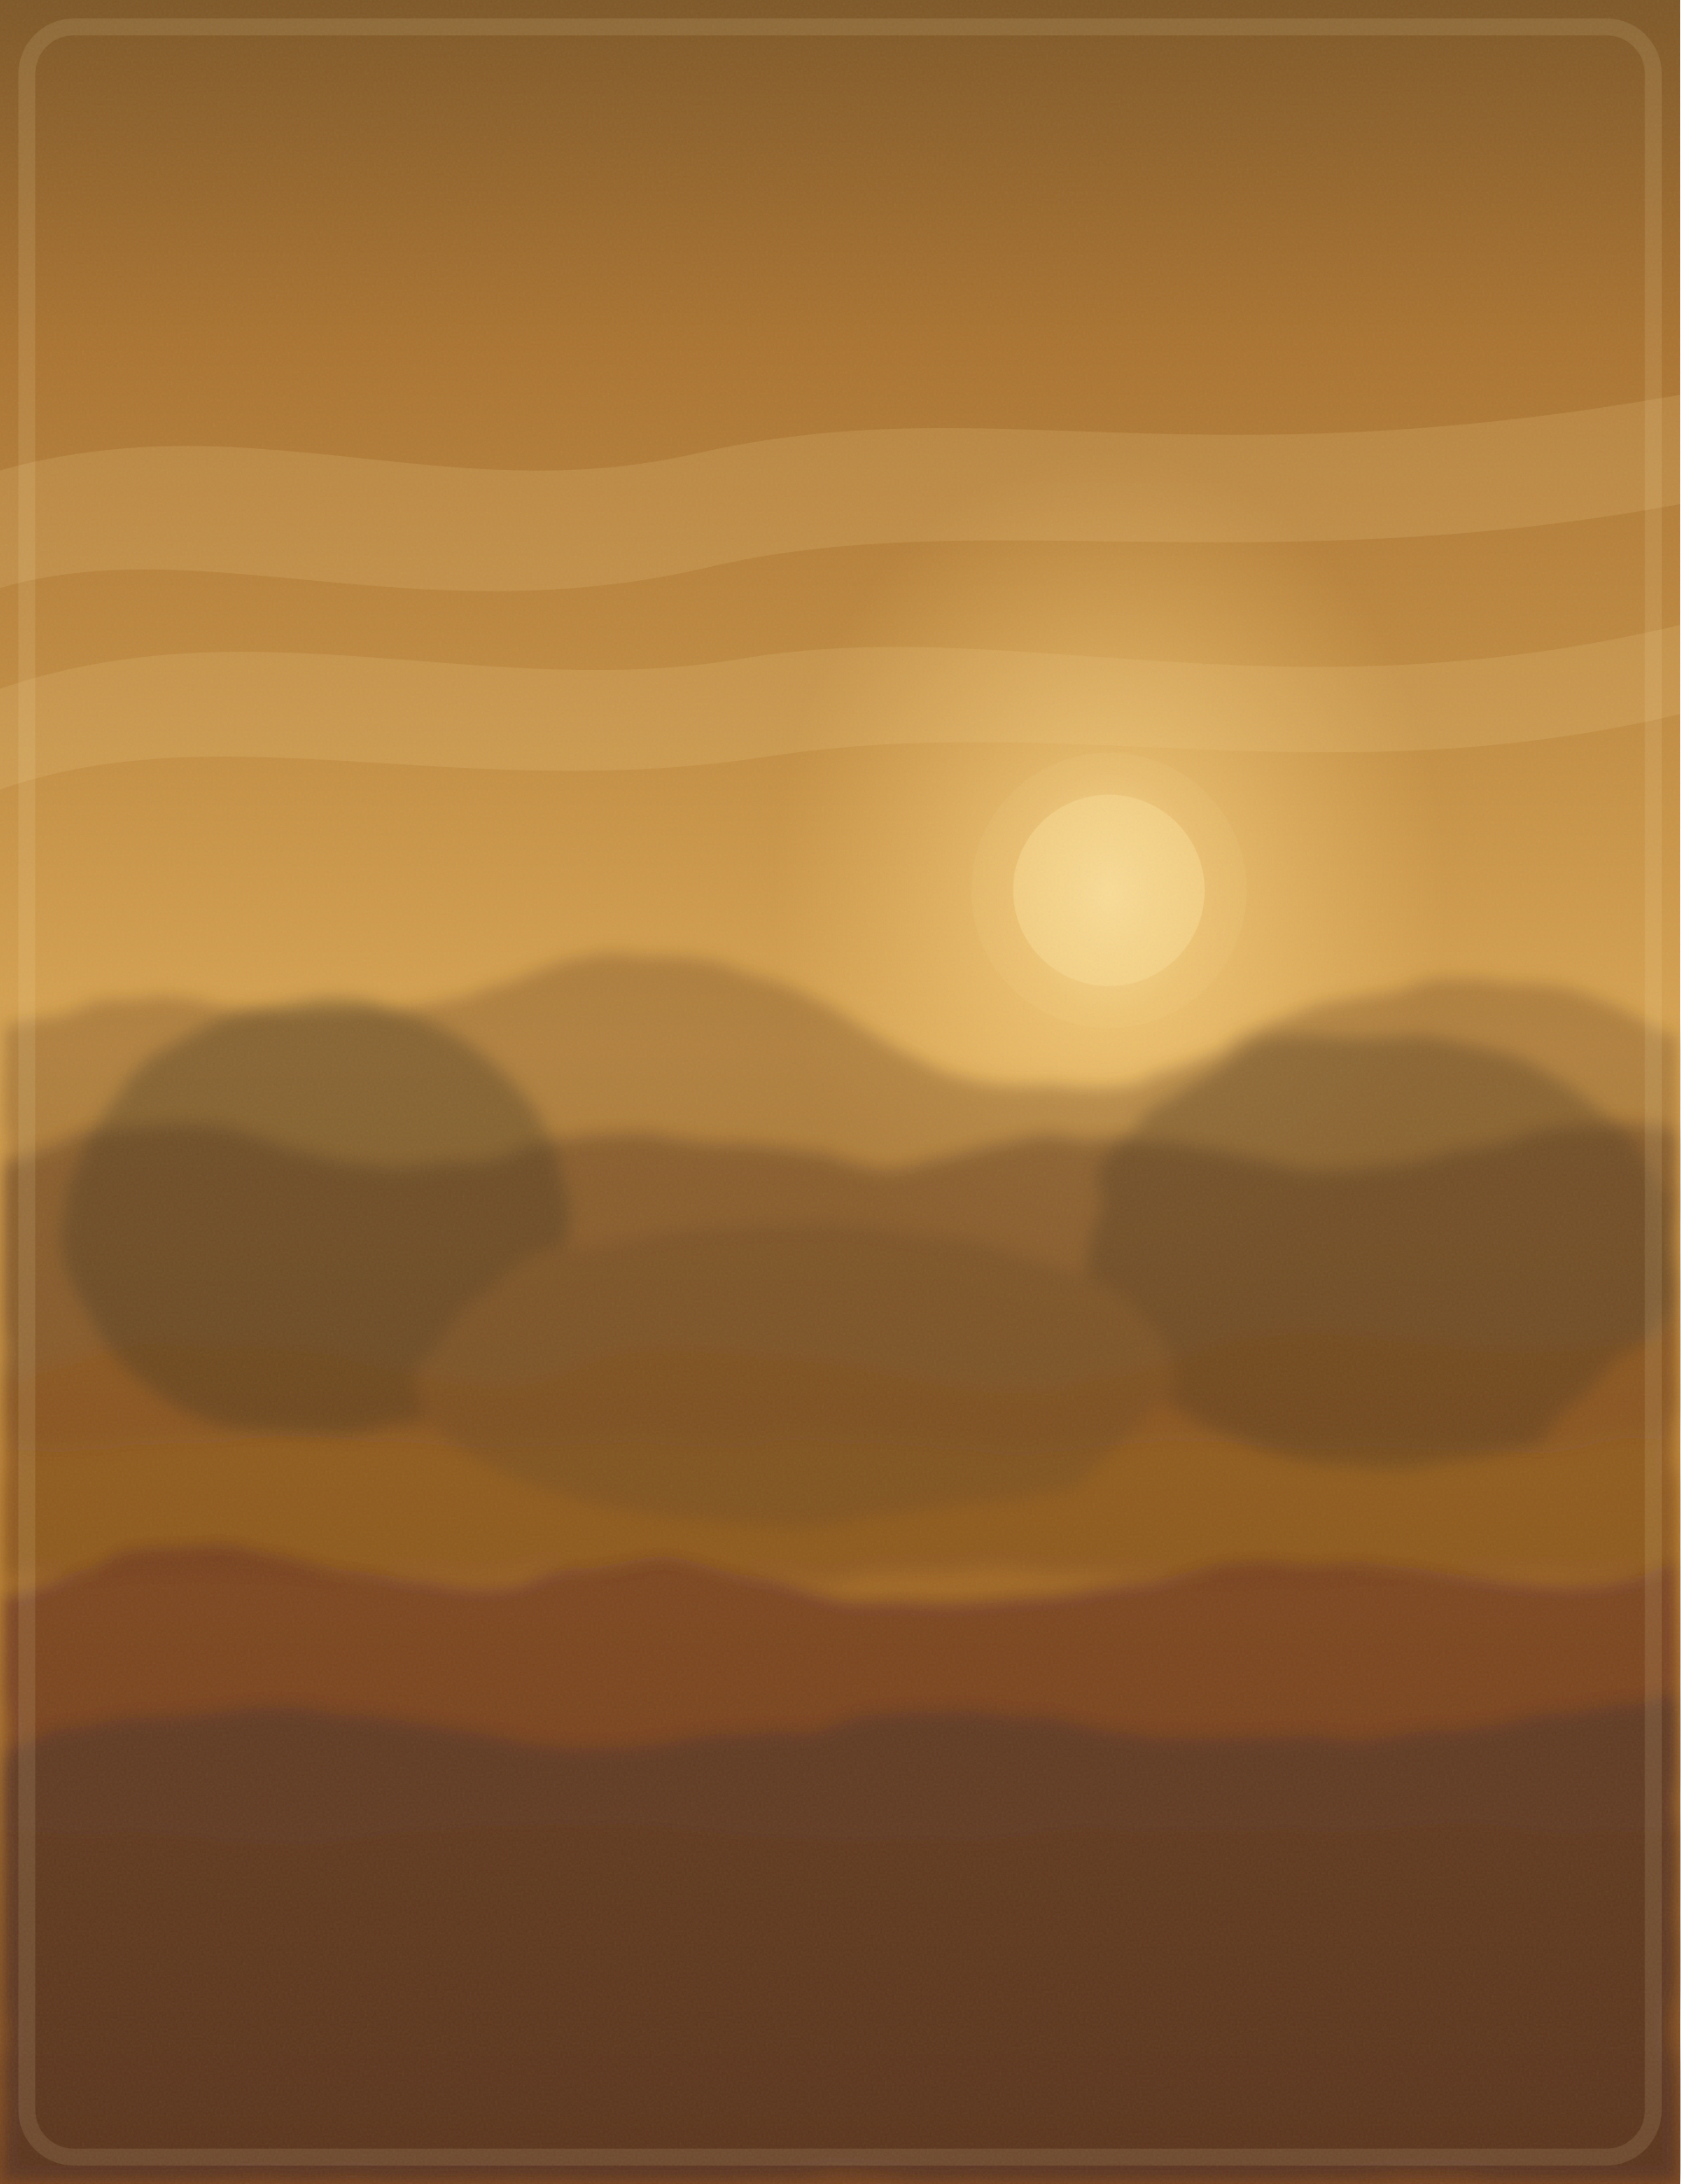
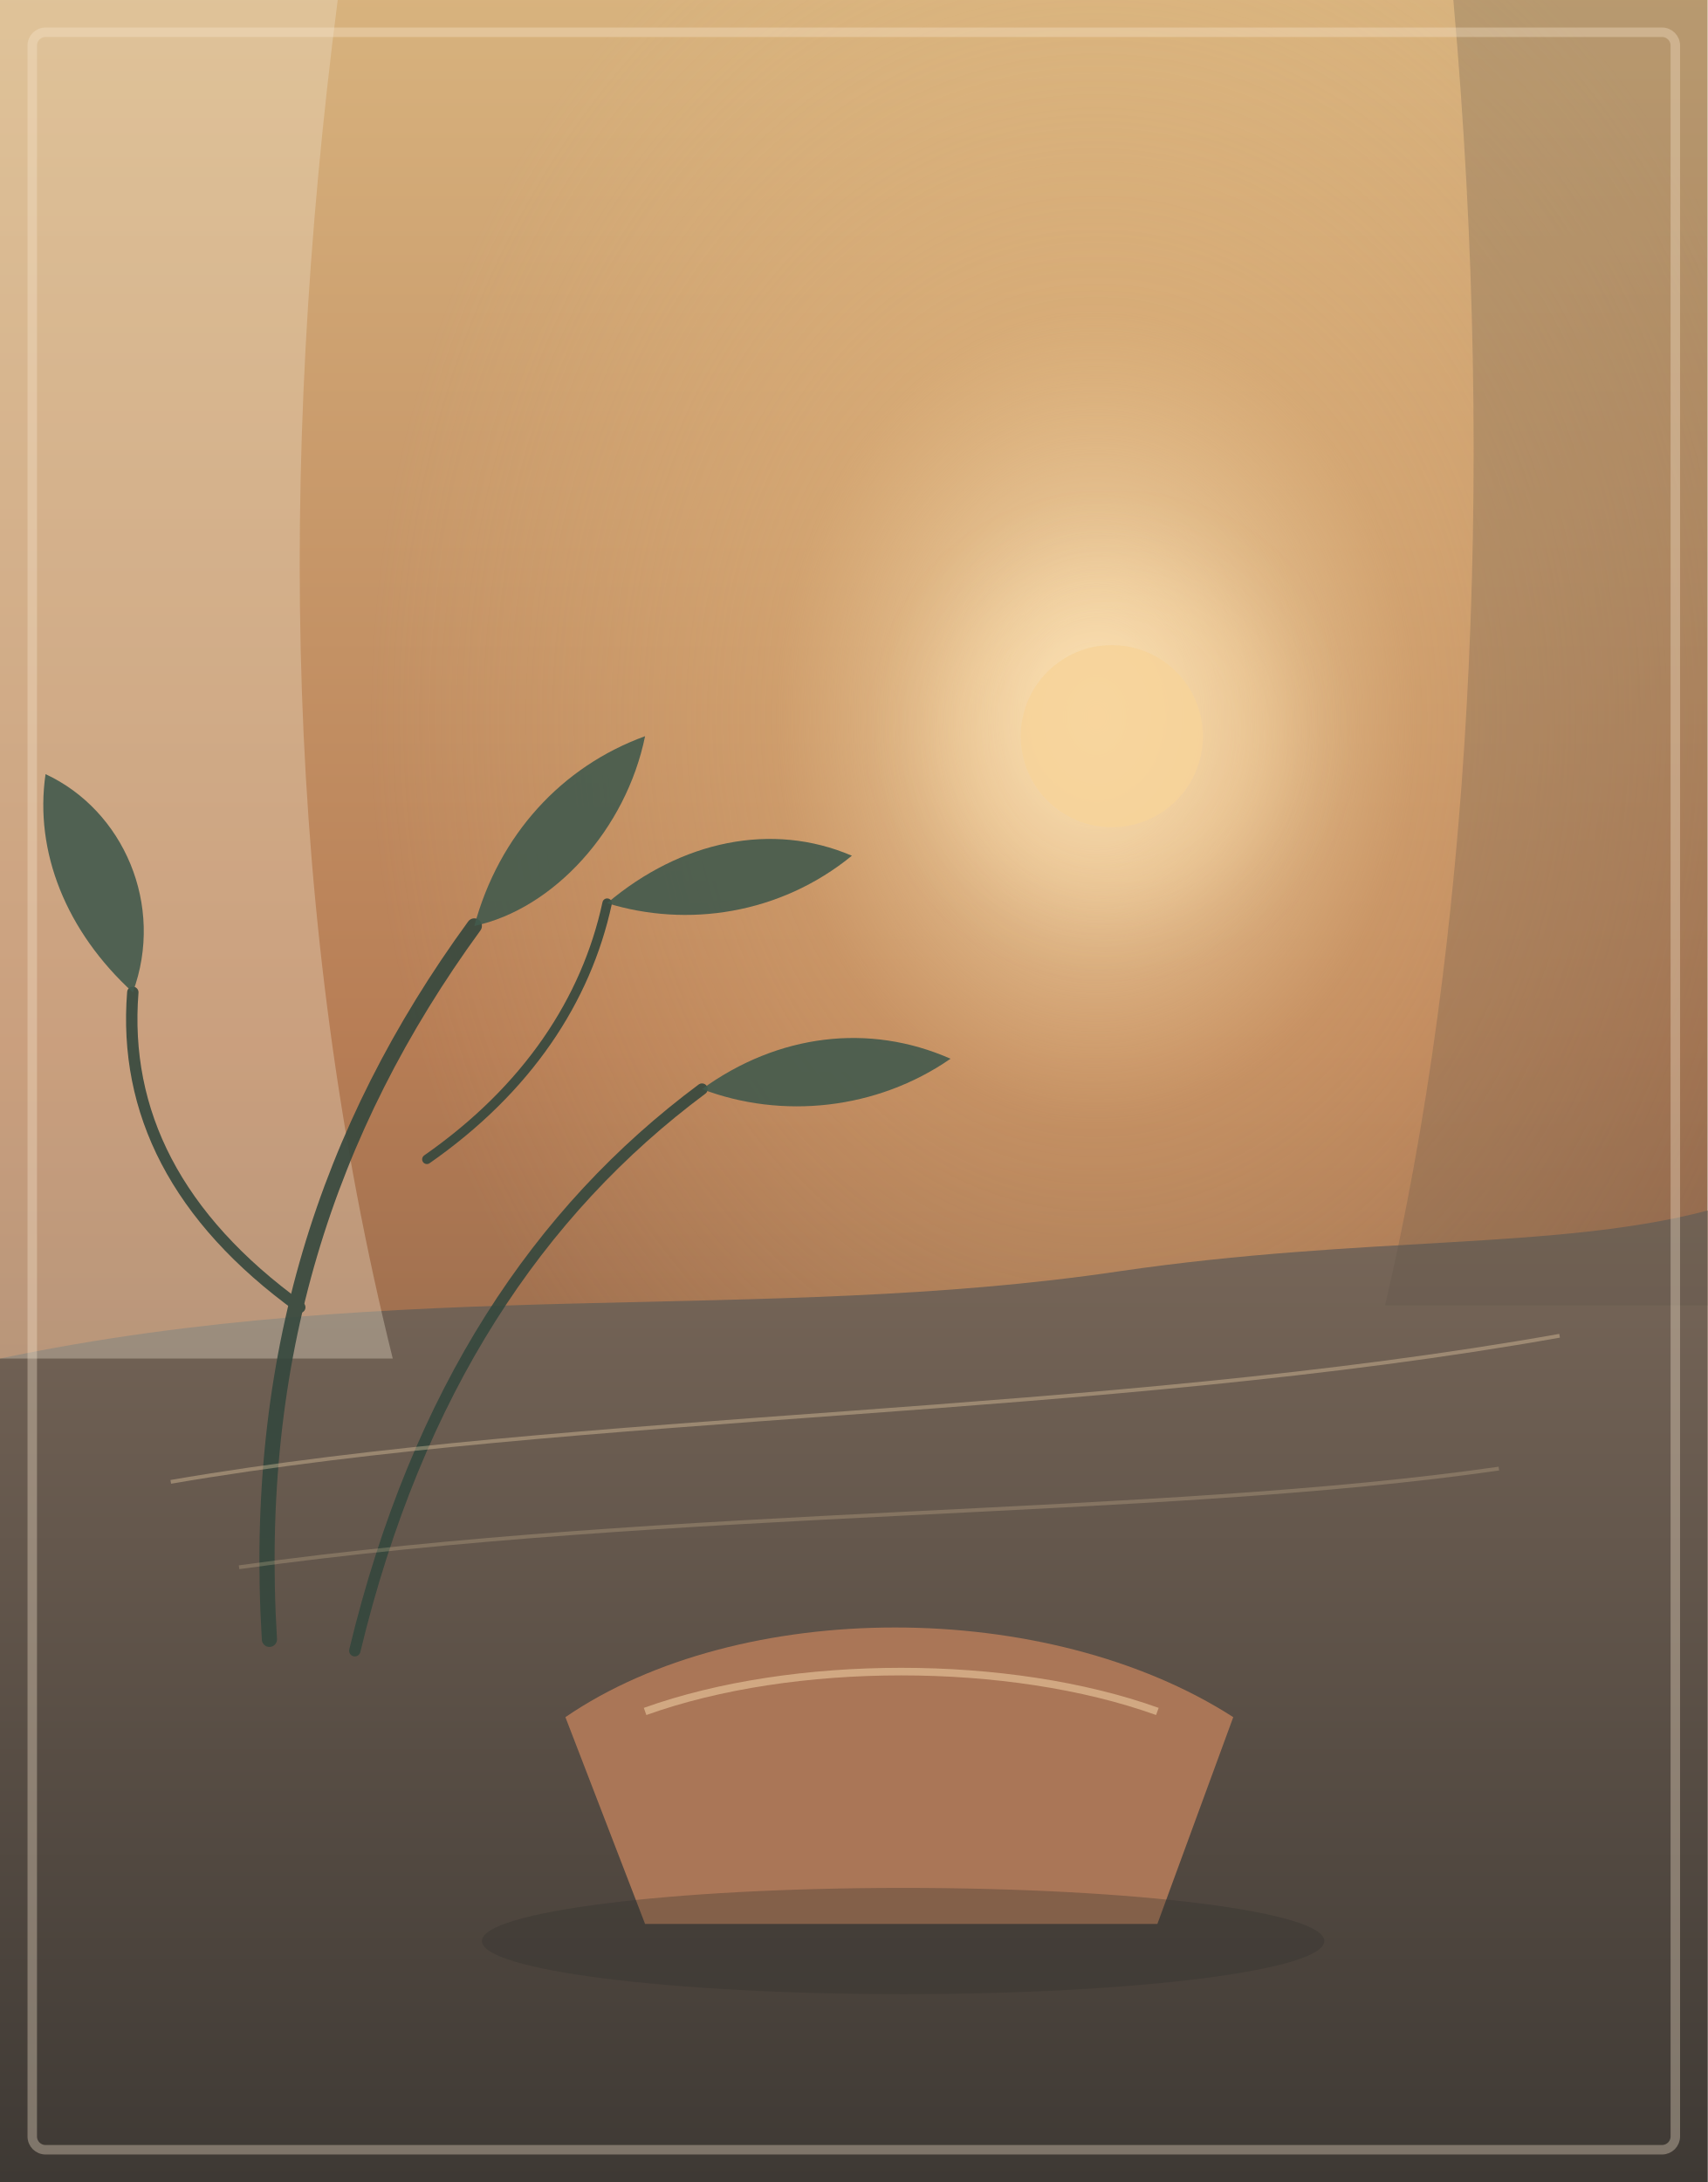
- <svg xmlns="http://www.w3.org/2000/svg" viewBox="0 0 1000 1300" role="img" aria-labelledby="title desc">
+ <svg xmlns="http://www.w3.org/2000/svg" viewBox="0 0 900 1150" role="img" aria-labelledby="title desc">
  <defs>
    <linearGradient id="sky" x1="0" y1="0" x2="0" y2="1">
-       <stop offset="0" stop-color="#7d5626" />
-       <stop offset=".16" stop-color="#aa7330" />
-       <stop offset=".48" stop-color="#d7a351" />
-       <stop offset=".72" stop-color="#bd8232" />
-       <stop offset="1" stop-color="#7b461e" />
+       <stop offset="0" stop-color="#d8b37e" />
+       <stop offset=".48" stop-color="#b77d55" />
+       <stop offset="1" stop-color="#59493e" />
    </linearGradient>
-     <radialGradient id="sun" cx="66%" cy="41%" r="20%">
-       <stop offset="0" stop-color="#ffe8a8" stop-opacity=".93" />
-       <stop offset=".28" stop-color="#ffd986" stop-opacity=".56" />
-       <stop offset="1" stop-color="#f5c66d" stop-opacity="0" />
+     <radialGradient id="sun" cx="64%" cy="33%" r="42%">
+       <stop offset="0" stop-color="#ffecc6" stop-opacity=".96" />
+       <stop offset=".44" stop-color="#edc285" stop-opacity=".3" />
+       <stop offset="1" stop-color="#edc285" stop-opacity="0" />
    </radialGradient>
-     <filter id="wash" x="-20%" y="-20%" width="140%" height="140%">
-       <feTurbulence type="fractalNoise" baseFrequency=".009 .017" numOctaves="4" seed="19" result="noise" />
-       <feDisplacementMap in="SourceGraphic" in2="noise" scale="20" />
-       <feGaussianBlur stdDeviation="5" />
-     </filter>
-     <filter id="grain" x="-10%" y="-10%" width="120%" height="120%">
-       <feTurbulence type="fractalNoise" baseFrequency=".72" numOctaves="4" seed="6" result="n" />
-       <feColorMatrix in="n" type="matrix" values="1 0 0 0 0 0 1 0 0 0 0 0 1 0 0 0 0 0 .11 0" />
+     <linearGradient id="floor" x1="0" y1="0" x2="0" y2="1">
+       <stop offset="0" stop-color="#786759" />
+       <stop offset="1" stop-color="#3e3934" />
+     </linearGradient>
+     <filter id="soft" x="-20%" y="-20%" width="140%" height="140%">
+       <feGaussianBlur stdDeviation="18" />
    </filter>
  </defs>
-   <rect width="1000" height="1300" fill="url(#sky)" />
-   <rect width="1000" height="1300" fill="url(#sun)" />
-   <g filter="url(#wash)">
-     <path d="M0 610 C115 565 180 630 278 590 C380 548 450 570 535 624 C622 677 699 642 792 600 C860 570 927 582 1000 615 L1000 860 L0 860 Z" fill="#805325" opacity=".44" />
-     <path d="M0 690 C116 626 190 722 306 684 C418 648 473 718 584 688 C708 655 760 724 884 680 C932 663 970 665 1000 674 L1000 936 L0 936 Z" fill="#69431f" opacity=".52" />
-     <path d="M0 826 C135 750 236 842 352 810 C465 778 574 854 687 806 C806 758 888 829 1000 788 L1000 1090 L0 1090 Z" fill="#8d541c" opacity=".59" />
-     <path d="M0 956 C110 884 216 958 330 938 C463 915 546 982 668 944 C808 900 891 967 1000 930 L1000 1300 L0 1300 Z" fill="#6b371d" opacity=".67" />
-     <path d="M0 1040 C173 980 312 1065 455 1032 C600 998 760 1068 1000 1008 L1000 1300 L0 1300 Z" fill="#4e2e22" opacity=".58" />
+   <rect width="900" height="1150" fill="url(#sky)" />
+   <rect width="900" height="1150" fill="url(#sun)" />
+   <circle cx="586" cy="388" r="92" fill="#ffe0a6" fill-opacity=".28" filter="url(#soft)" />
+   <circle cx="586" cy="388" r="48" fill="#f7d39a" fill-opacity=".86" />
+   <path d="M0 716 C210 672 402 698 590 670 C720 651 820 659 900 638 V1150 H0 Z" fill="url(#floor)" />
+   <path d="M0 0 H178 C146 248 150 486 207 716 H0 Z" fill="#efe3cf" fill-opacity=".34" />
+   <path d="M900 0 H766 C789 258 774 500 730 688 H900 Z" fill="#5d5147" fill-opacity=".26" />
+   <path d="M298 905 C390 842 552 842 650 905 L610 1014 H340 Z" fill="#aa7657" />
+   <path d="M340 902 C418 874 532 874 610 902" fill="none" stroke="#e8c79d" stroke-width="4" stroke-opacity=".62" />
+   <ellipse cx="476" cy="1023" rx="222" ry="28" fill="#2f302d" fill-opacity=".32" />
+   <g fill="none" stroke="#34473d" stroke-linecap="round" stroke-linejoin="round" opacity=".9">
+     <path d="M142 864 C133 716 172 595 250 488" stroke-width="8" />
+     <path d="M187 870 C220 733 284 638 370 574" stroke-width="6" />
+     <path d="M158 689 C93 642 65 586 70 523" stroke-width="6" />
+     <path d="M225 611 C278 574 309 527 320 476" stroke-width="5" />
  </g>
-   <g opacity=".36" filter="url(#wash)">
-     <ellipse cx="188" cy="727" rx="150" ry="132" fill="#3f321f" />
-     <ellipse cx="820" cy="745" rx="176" ry="128" fill="#4b341f" />
-     <ellipse cx="470" cy="817" rx="225" ry="92" fill="#6a4620" />
+   <g fill="#435a4d" opacity=".9">
+     <path d="M70 523 C35 491 18 449 24 408 C65 427 87 477 70 523 Z" />
+     <path d="M250 488 C263 440 296 404 340 388 C330 437 292 479 250 488 Z" />
+     <path d="M320 476 C359 443 407 433 449 451 C411 482 362 489 320 476 Z" />
+     <path d="M370 574 C410 545 458 539 501 558 C462 585 412 590 370 574 Z" />
  </g>
-   <g opacity=".16" fill="#f5d58e">
-     <path d="M0 280 C150 238 266 304 414 270 C590 230 700 288 1000 235 L1000 300 C748 347 578 300 420 338 C247 378 120 315 0 350 Z" />
-     <path d="M0 410 C151 358 290 418 442 392 C604 365 758 430 1000 372 L1000 425 C790 475 637 423 459 450 C276 479 133 423 0 470 Z" />
-   </g>
-   <circle cx="660" cy="530" r="57" fill="#f6d58b" opacity=".58" />
-   <circle cx="660" cy="530" r="82" fill="#ffe7a5" opacity=".08" />
-   <rect width="1000" height="1300" filter="url(#grain)" opacity=".74" />
-   <rect x="16" y="16" width="968" height="1268" rx="28" fill="none" stroke="#f9e7b6" stroke-opacity=".12" stroke-width="10" />
+   <path d="M90 781 C305 744 580 747 822 704" fill="none" stroke="#f3d6ac" stroke-width="2" stroke-opacity=".35" />
+   <path d="M126 826 C356 794 610 800 790 774" fill="none" stroke="#f3d6ac" stroke-width="2" stroke-opacity=".22" />
+   <rect x="17" y="17" width="866" height="1116" rx="7" fill="none" stroke="#faead1" stroke-width="5" stroke-opacity=".34" />
</svg>
